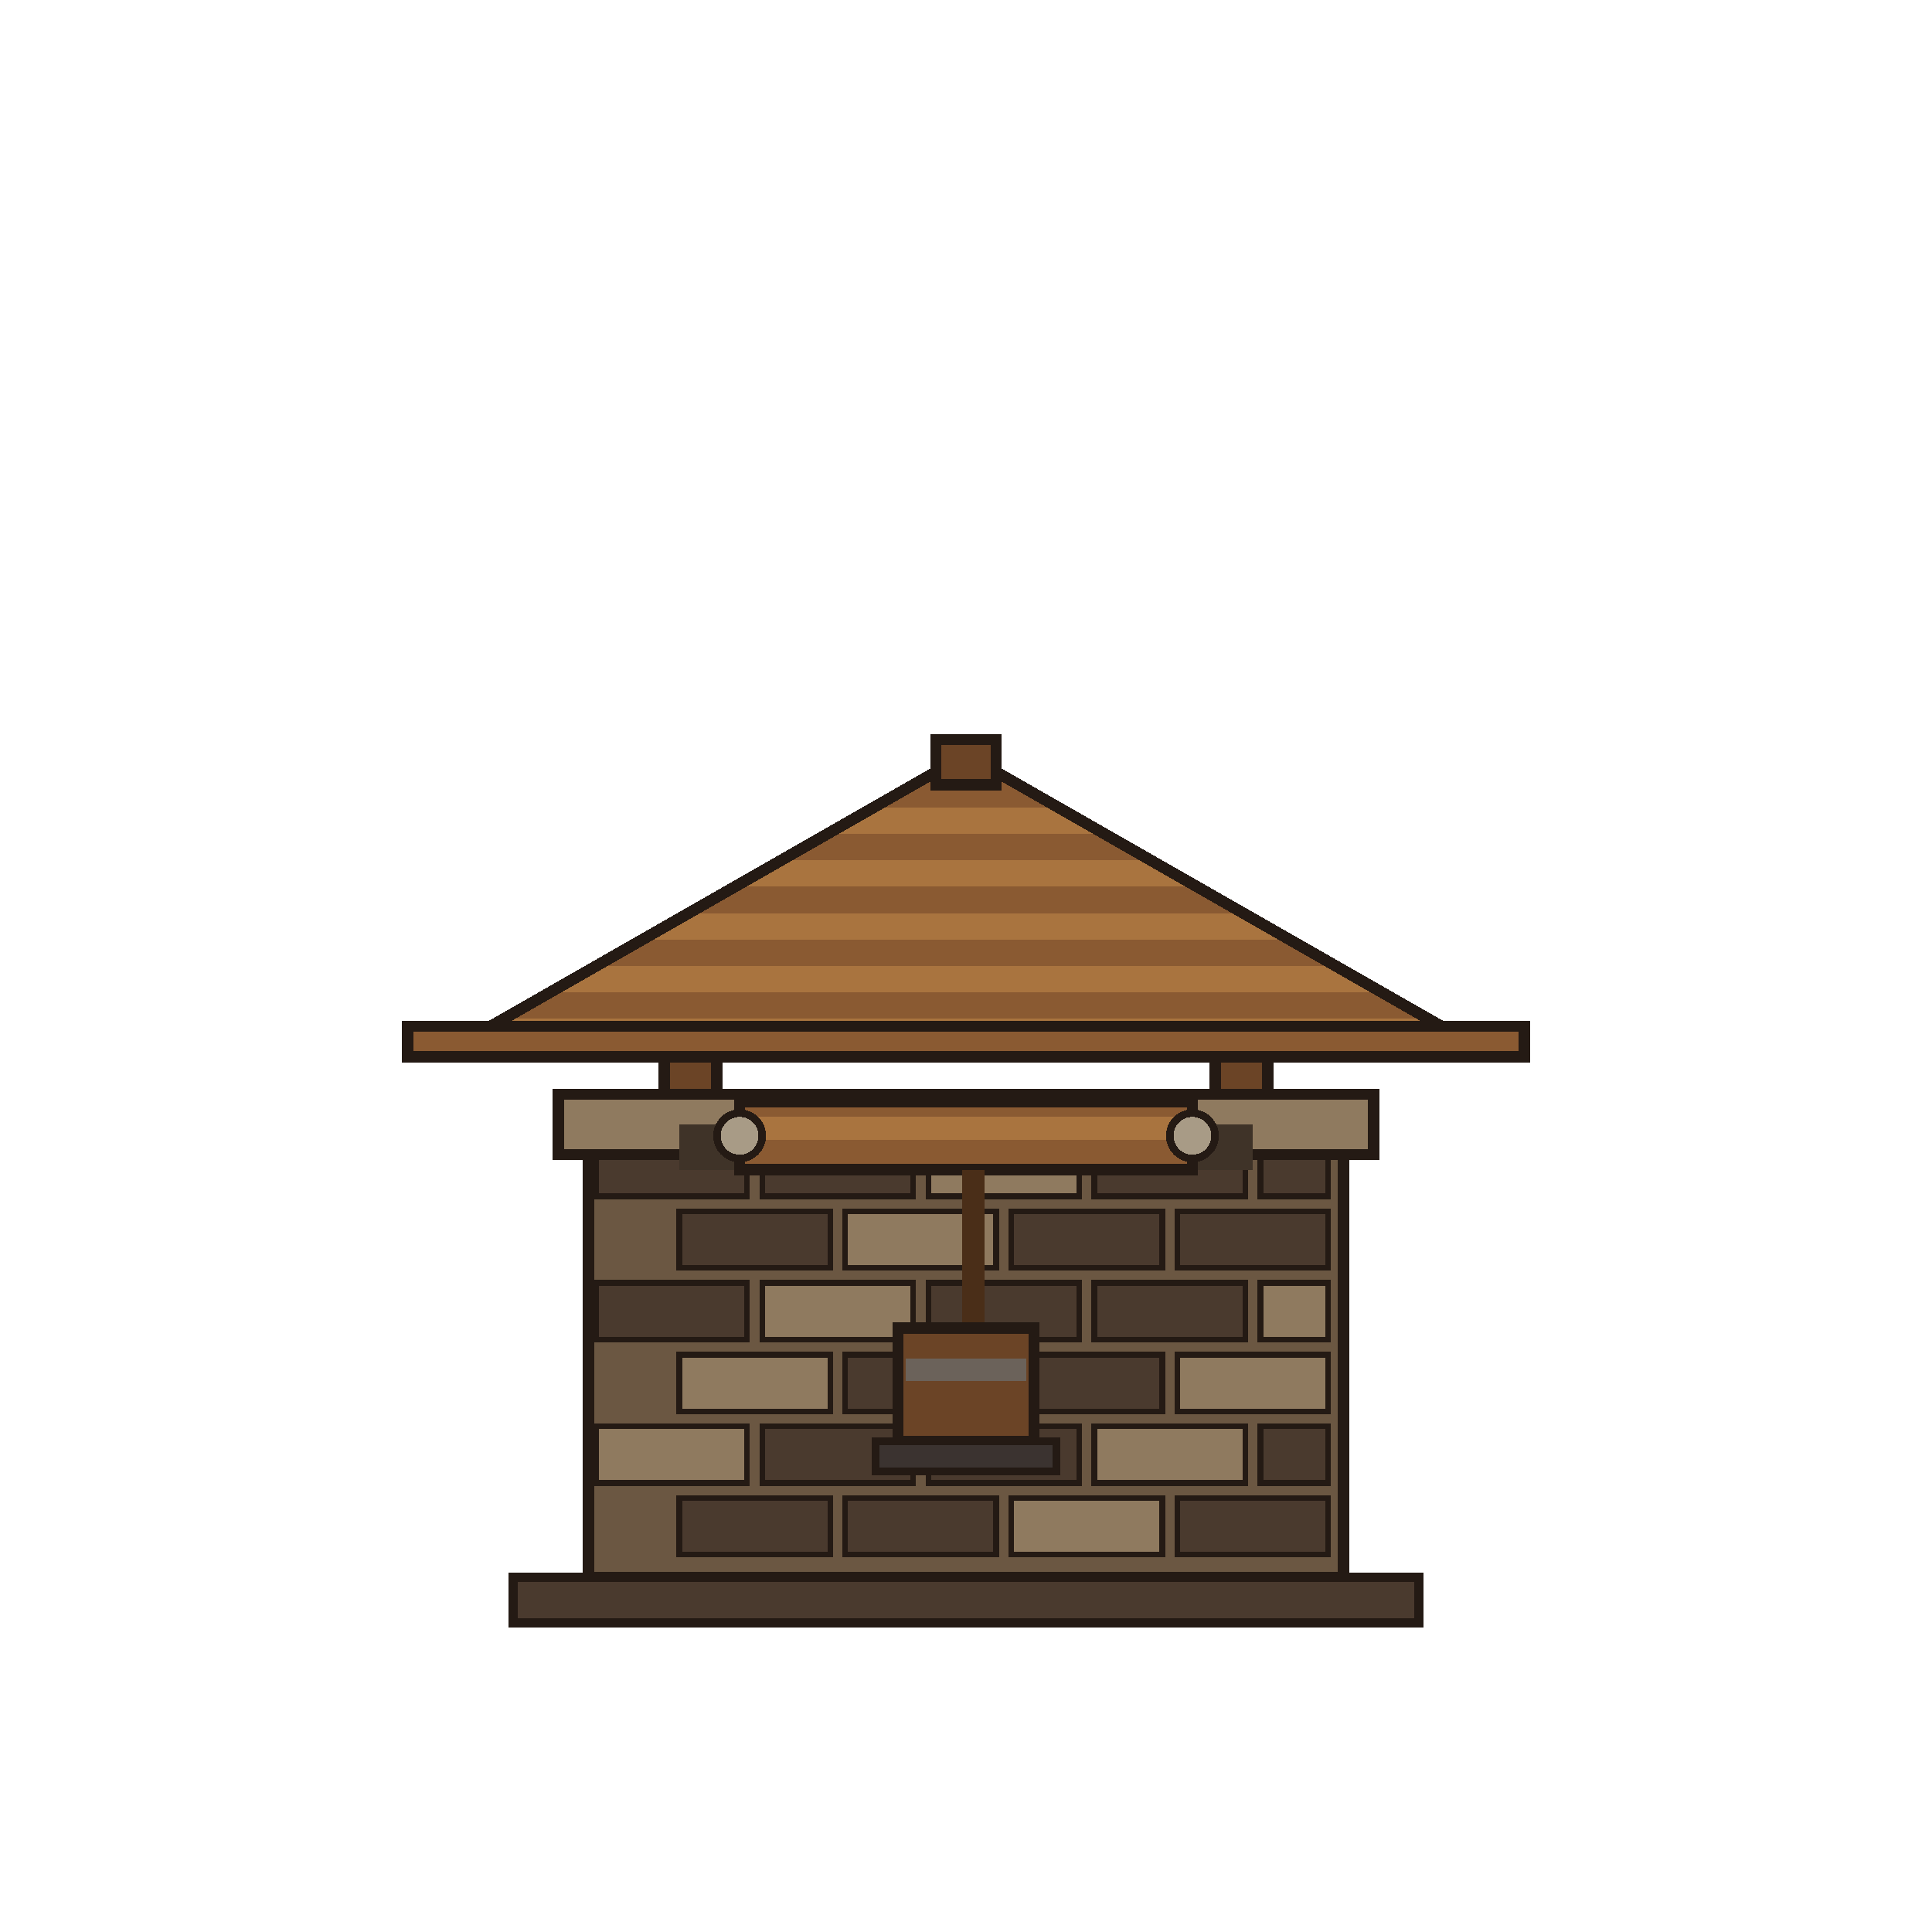
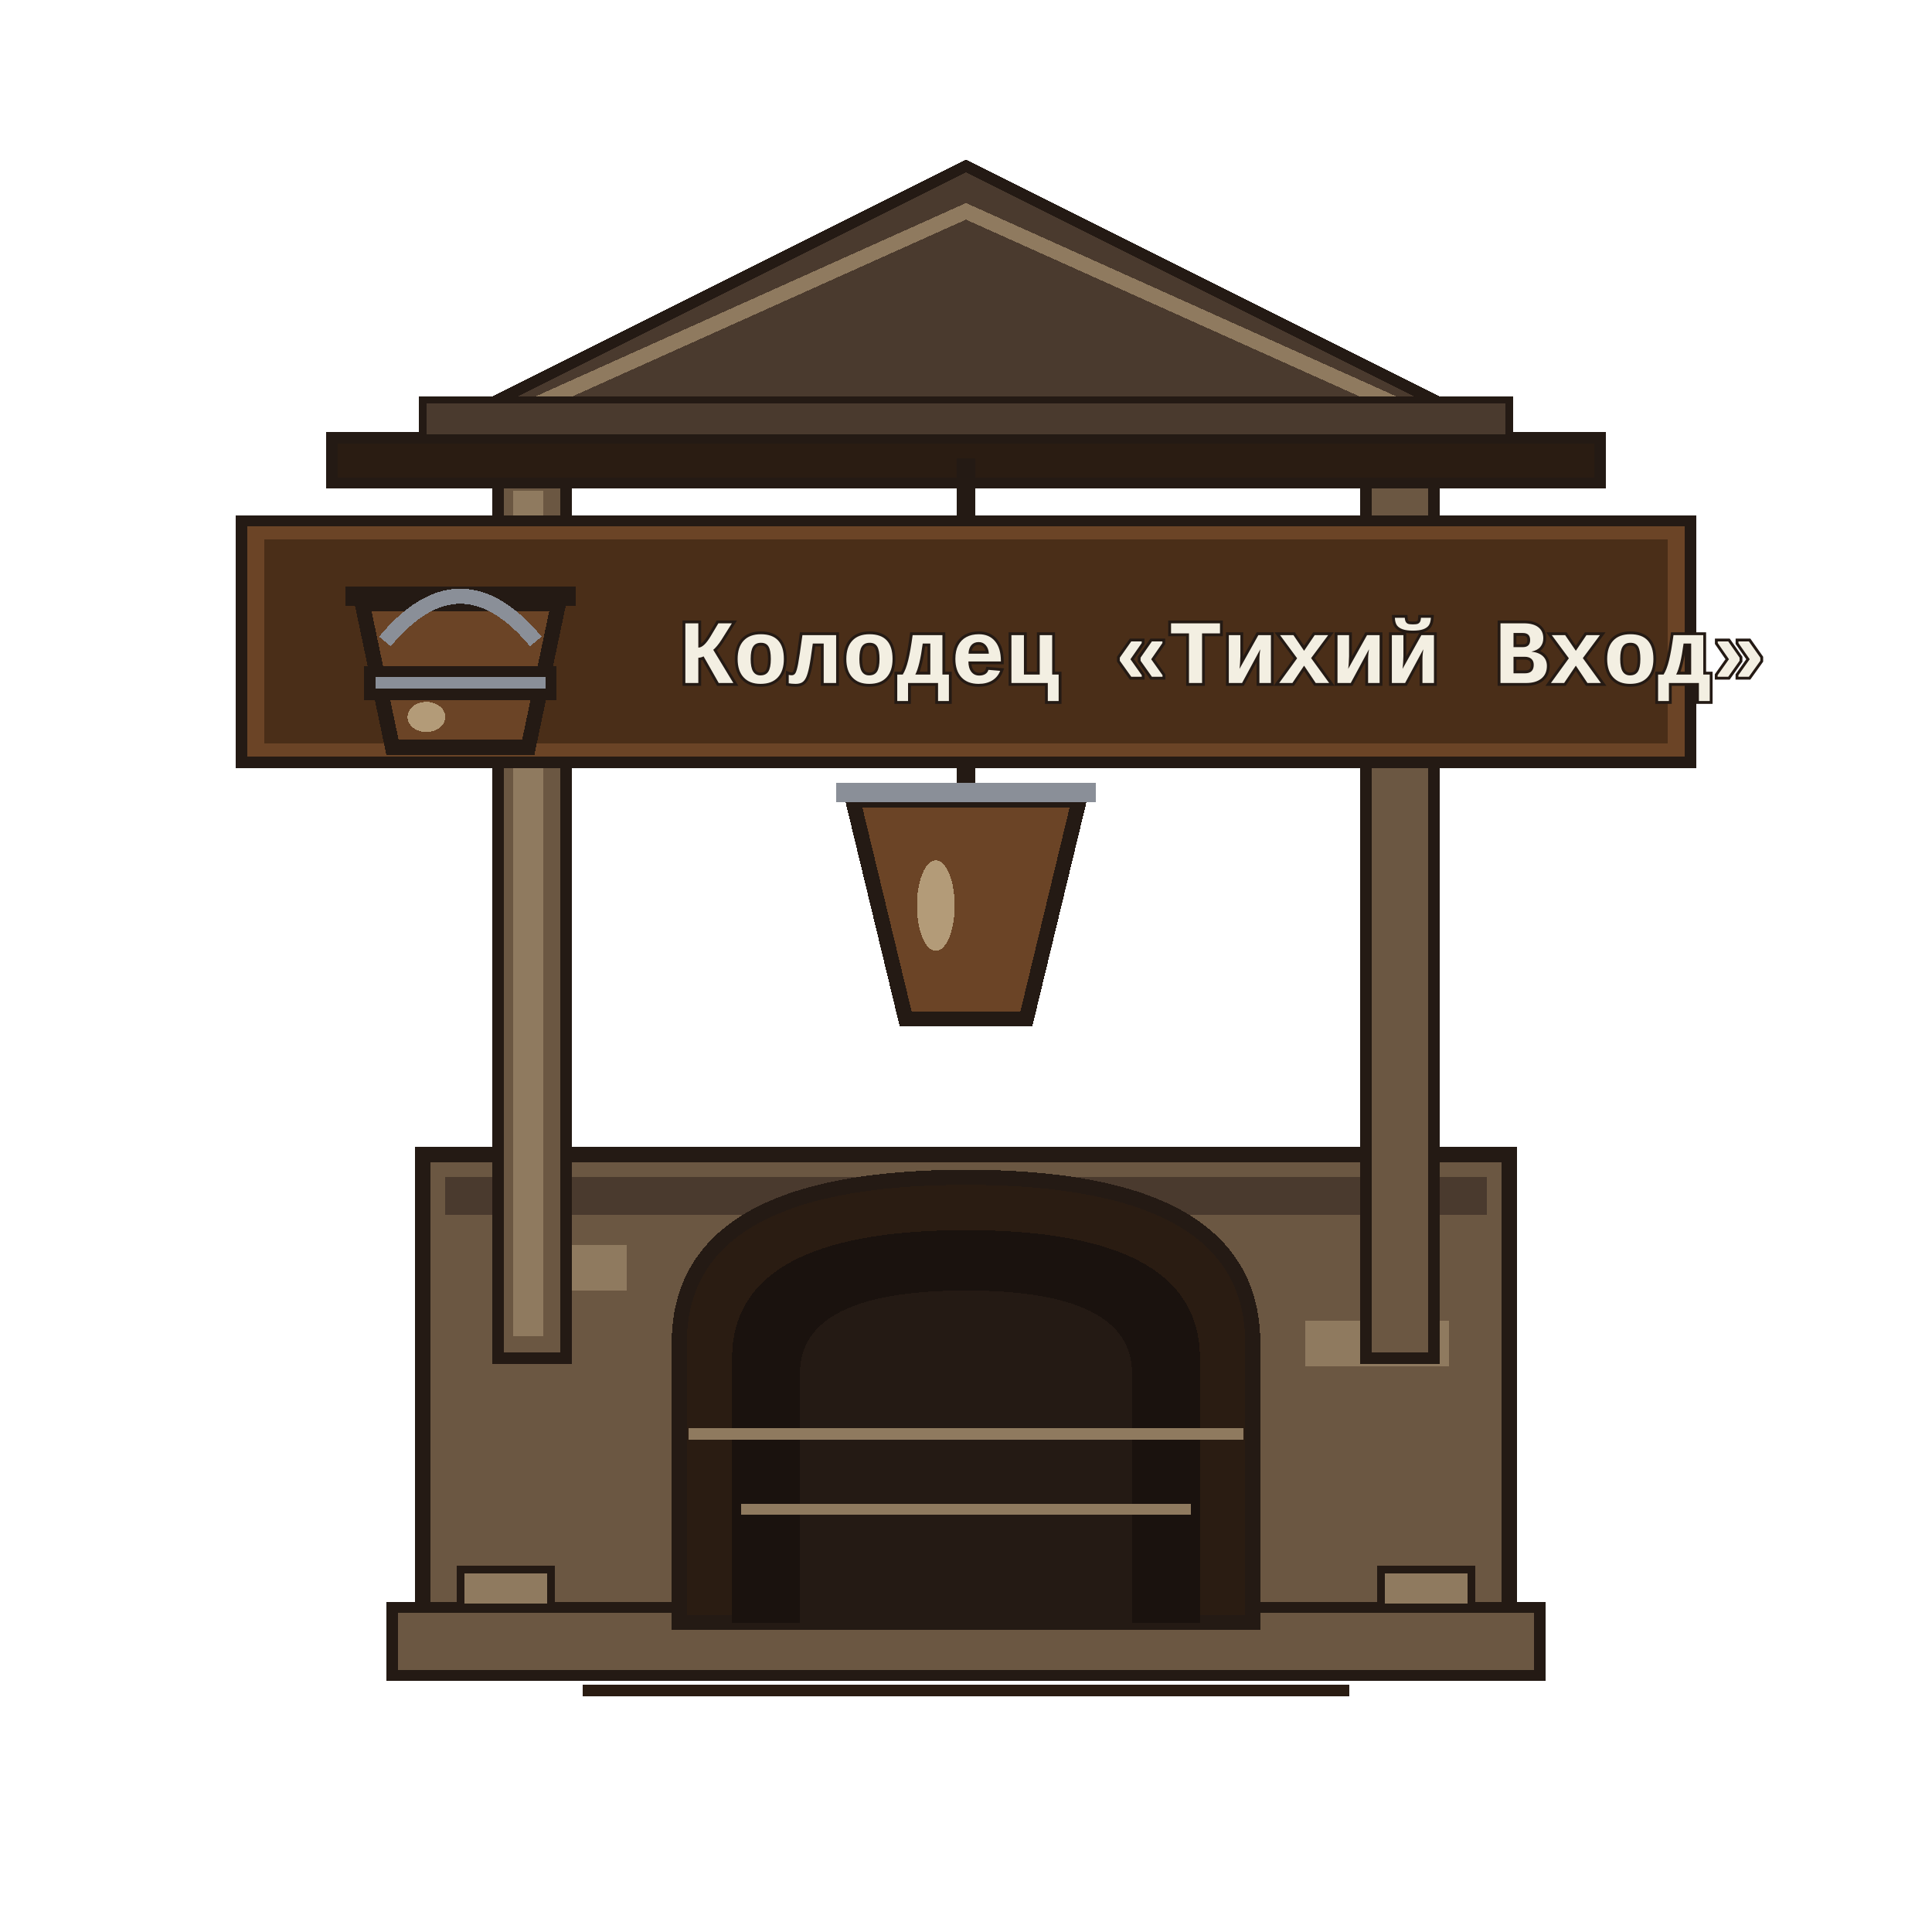
<svg xmlns="http://www.w3.org/2000/svg" viewBox="0 0 512 512" shape-rendering="crispEdges">
+   <g id="chimney" />
  <g id="base">
-     <path d="M176 280 H190 V418 H176Z" fill="#6b4426" stroke="#241a14" stroke-width="3" stroke-linejoin="miter" stroke-linecap="square" />
-     <path d="M322 280 H336 V418 H322Z" fill="#6b4426" stroke="#241a14" stroke-width="3" stroke-linejoin="miter" stroke-linecap="square" />
-     <path d="M156 298 H356 V418 H156Z" fill="#6b5742" stroke="#241a14" stroke-width="3" stroke-linejoin="miter" stroke-linecap="square" />
-     <path d="M158 302 H198 V317 H158Z" fill="#4a3a2e" stroke="#241a14" stroke-width="1.5" stroke-linejoin="miter" stroke-linecap="square" />
-     <path d="M202 302 H242 V317 H202Z" fill="#4a3a2e" stroke="#241a14" stroke-width="1.5" stroke-linejoin="miter" stroke-linecap="square" />
-     <path d="M246 302 H286 V317 H246Z" fill="#8f7a5f" stroke="#241a14" stroke-width="1.5" stroke-linejoin="miter" stroke-linecap="square" />
-     <path d="M290 302 H330 V317 H290Z" fill="#4a3a2e" stroke="#241a14" stroke-width="1.5" stroke-linejoin="miter" stroke-linecap="square" />
-     <path d="M334 302 H352 V317 H334Z" fill="#4a3a2e" stroke="#241a14" stroke-width="1.5" stroke-linejoin="miter" stroke-linecap="square" />
-     <path d="M180 321 H220 V336 H180Z" fill="#4a3a2e" stroke="#241a14" stroke-width="1.5" stroke-linejoin="miter" stroke-linecap="square" />
-     <path d="M224 321 H264 V336 H224Z" fill="#8f7a5f" stroke="#241a14" stroke-width="1.5" stroke-linejoin="miter" stroke-linecap="square" />
-     <path d="M268 321 H308 V336 H268Z" fill="#4a3a2e" stroke="#241a14" stroke-width="1.5" stroke-linejoin="miter" stroke-linecap="square" />
-     <path d="M312 321 H352 V336 H312Z" fill="#4a3a2e" stroke="#241a14" stroke-width="1.5" stroke-linejoin="miter" stroke-linecap="square" />
-     <path d="M158 340 H198 V355 H158Z" fill="#4a3a2e" stroke="#241a14" stroke-width="1.5" stroke-linejoin="miter" stroke-linecap="square" />
-     <path d="M202 340 H242 V355 H202Z" fill="#8f7a5f" stroke="#241a14" stroke-width="1.5" stroke-linejoin="miter" stroke-linecap="square" />
-     <path d="M246 340 H286 V355 H246Z" fill="#4a3a2e" stroke="#241a14" stroke-width="1.5" stroke-linejoin="miter" stroke-linecap="square" />
-     <path d="M290 340 H330 V355 H290Z" fill="#4a3a2e" stroke="#241a14" stroke-width="1.5" stroke-linejoin="miter" stroke-linecap="square" />
-     <path d="M334 340 H352 V355 H334Z" fill="#8f7a5f" stroke="#241a14" stroke-width="1.5" stroke-linejoin="miter" stroke-linecap="square" />
-     <path d="M180 359 H220 V374 H180Z" fill="#8f7a5f" stroke="#241a14" stroke-width="1.5" stroke-linejoin="miter" stroke-linecap="square" />
-     <path d="M224 359 H264 V374 H224Z" fill="#4a3a2e" stroke="#241a14" stroke-width="1.5" stroke-linejoin="miter" stroke-linecap="square" />
-     <path d="M268 359 H308 V374 H268Z" fill="#4a3a2e" stroke="#241a14" stroke-width="1.5" stroke-linejoin="miter" stroke-linecap="square" />
-     <path d="M312 359 H352 V374 H312Z" fill="#8f7a5f" stroke="#241a14" stroke-width="1.5" stroke-linejoin="miter" stroke-linecap="square" />
-     <path d="M158 378 H198 V393 H158Z" fill="#8f7a5f" stroke="#241a14" stroke-width="1.5" stroke-linejoin="miter" stroke-linecap="square" />
-     <path d="M202 378 H242 V393 H202Z" fill="#4a3a2e" stroke="#241a14" stroke-width="1.5" stroke-linejoin="miter" stroke-linecap="square" />
-     <path d="M246 378 H286 V393 H246Z" fill="#4a3a2e" stroke="#241a14" stroke-width="1.5" stroke-linejoin="miter" stroke-linecap="square" />
-     <path d="M290 378 H330 V393 H290Z" fill="#8f7a5f" stroke="#241a14" stroke-width="1.5" stroke-linejoin="miter" stroke-linecap="square" />
-     <path d="M334 378 H352 V393 H334Z" fill="#4a3a2e" stroke="#241a14" stroke-width="1.5" stroke-linejoin="miter" stroke-linecap="square" />
-     <path d="M180 397 H220 V412 H180Z" fill="#4a3a2e" stroke="#241a14" stroke-width="1.5" stroke-linejoin="miter" stroke-linecap="square" />
-     <path d="M224 397 H264 V412 H224Z" fill="#4a3a2e" stroke="#241a14" stroke-width="1.5" stroke-linejoin="miter" stroke-linecap="square" />
-     <path d="M268 397 H308 V412 H268Z" fill="#8f7a5f" stroke="#241a14" stroke-width="1.5" stroke-linejoin="miter" stroke-linecap="square" />
-     <path d="M312 397 H352 V412 H312Z" fill="#4a3a2e" stroke="#241a14" stroke-width="1.5" stroke-linejoin="miter" stroke-linecap="square" />
-     <path d="M148 290 H364 V306 H148Z" fill="#8f7a5f" stroke="#241a14" stroke-width="3" stroke-linejoin="miter" stroke-linecap="square" />
-     <path d="M180 298 H332 V310 H180Z" fill="#3f3328" stroke="none" />
-     <path d="M136 418 H376 V430 H136Z" fill="#4a3a2e" stroke="#241a14" stroke-width="2.5" stroke-linejoin="miter" stroke-linecap="square" />
+     <path d="M112 306 H400 V430 H112Z" fill="#6b5742" stroke="#241a14" stroke-width="4" stroke-linejoin="miter" stroke-linecap="square" />
+     <path d="M118 312 H394 V322 H118Z" fill="#4a3a2e" stroke="none" />
+     <path d="M104 426 H408 V444 H104Z" fill="#6b5742" stroke="#241a14" stroke-width="3" stroke-linejoin="miter" stroke-linecap="square" />
+     <path d="M180 430 V356 Q180 312 256 312 Q332 312 332 356 V430Z" fill="#2a1c12" stroke="#241a14" stroke-width="4" stroke-linejoin="miter" />
+     <path d="M194 430 V360 Q194 326 256 326 Q318 326 318 360 V430Z" fill="#1a120e" stroke="none" />
+     <path d="M212 430 V364 Q212 342 256 342 Q300 342 300 364 V430Z" fill="#241a14" stroke="none" />
+     <path d="M132 330 H166 V342 H132Z" fill="#8f7a5f" stroke="none" />
+     <path d="M346 350 H384 V362 H346Z" fill="#8f7a5f" stroke="none" />
+     <path d="M184 380 H328 M198 400 H314" fill="none" stroke="#8f7a5f" stroke-width="3" stroke-linecap="square" />
  </g>
-   <g id="chimney">
+   <g id="wall">
+     <path d="M132 124 H150 V360 H132Z" fill="#6b5742" stroke="#241a14" stroke-width="3" stroke-linejoin="miter" stroke-linecap="square" />
+     <path d="M362 124 H380 V360 H362Z" fill="#6b5742" stroke="#241a14" stroke-width="3" stroke-linejoin="miter" stroke-linecap="square" />
+     <path d="M136 130 H144 V354 H136Z" fill="#8f7a5f" stroke="none" />
  </g>
  <g id="roof">
-     <defs>
-       <clipPath id="roofClip">
-         <path d="M116 280 L256 200 L396 280Z" />
-       </clipPath>
-     </defs>
-     <path d="M116 280 L256 200 L396 280Z" fill="#6b4426" stroke="#241a14" stroke-width="3" stroke-linejoin="miter" stroke-linecap="square" />
-     <g clip-path="url(#roofClip)">
-       <rect x="92" y="200" width="24" height="7" fill="#a9743f" />
-       <rect x="92" y="207" width="24" height="7" fill="#8a5a32" />
-       <rect x="116" y="200" width="24" height="7" fill="#a9743f" />
-       <rect x="116" y="207" width="24" height="7" fill="#8a5a32" />
-       <rect x="140" y="200" width="24" height="7" fill="#a9743f" />
-       <rect x="140" y="207" width="24" height="7" fill="#8a5a32" />
-       <rect x="164" y="200" width="24" height="7" fill="#a9743f" />
-       <rect x="164" y="207" width="24" height="7" fill="#8a5a32" />
-       <rect x="188" y="200" width="24" height="7" fill="#a9743f" />
-       <rect x="188" y="207" width="24" height="7" fill="#8a5a32" />
-       <rect x="212" y="200" width="24" height="7" fill="#a9743f" />
-       <rect x="212" y="207" width="24" height="7" fill="#8a5a32" />
-       <rect x="236" y="200" width="24" height="7" fill="#a9743f" />
-       <rect x="236" y="207" width="24" height="7" fill="#8a5a32" />
-       <rect x="260" y="200" width="24" height="7" fill="#a9743f" />
-       <rect x="260" y="207" width="24" height="7" fill="#8a5a32" />
-       <rect x="284" y="200" width="24" height="7" fill="#a9743f" />
-       <rect x="284" y="207" width="24" height="7" fill="#8a5a32" />
-       <rect x="308" y="200" width="24" height="7" fill="#a9743f" />
-       <rect x="308" y="207" width="24" height="7" fill="#8a5a32" />
-       <rect x="332" y="200" width="24" height="7" fill="#a9743f" />
-       <rect x="332" y="207" width="24" height="7" fill="#8a5a32" />
-       <rect x="356" y="200" width="24" height="7" fill="#a9743f" />
-       <rect x="356" y="207" width="24" height="7" fill="#8a5a32" />
-       <rect x="380" y="200" width="24" height="7" fill="#a9743f" />
-       <rect x="380" y="207" width="24" height="7" fill="#8a5a32" />
-       <rect x="104" y="214" width="24" height="7" fill="#a9743f" />
-       <rect x="104" y="221" width="24" height="7" fill="#8a5a32" />
-       <rect x="128" y="214" width="24" height="7" fill="#a9743f" />
-       <rect x="128" y="221" width="24" height="7" fill="#8a5a32" />
-       <rect x="152" y="214" width="24" height="7" fill="#a9743f" />
-       <rect x="152" y="221" width="24" height="7" fill="#8a5a32" />
-       <rect x="176" y="214" width="24" height="7" fill="#a9743f" />
-       <rect x="176" y="221" width="24" height="7" fill="#8a5a32" />
-       <rect x="200" y="214" width="24" height="7" fill="#a9743f" />
-       <rect x="200" y="221" width="24" height="7" fill="#8a5a32" />
-       <rect x="224" y="214" width="24" height="7" fill="#a9743f" />
-       <rect x="224" y="221" width="24" height="7" fill="#8a5a32" />
-       <rect x="248" y="214" width="24" height="7" fill="#a9743f" />
-       <rect x="248" y="221" width="24" height="7" fill="#8a5a32" />
-       <rect x="272" y="214" width="24" height="7" fill="#a9743f" />
-       <rect x="272" y="221" width="24" height="7" fill="#8a5a32" />
-       <rect x="296" y="214" width="24" height="7" fill="#a9743f" />
-       <rect x="296" y="221" width="24" height="7" fill="#8a5a32" />
-       <rect x="320" y="214" width="24" height="7" fill="#a9743f" />
-       <rect x="320" y="221" width="24" height="7" fill="#8a5a32" />
-       <rect x="344" y="214" width="24" height="7" fill="#a9743f" />
-       <rect x="344" y="221" width="24" height="7" fill="#8a5a32" />
-       <rect x="368" y="214" width="24" height="7" fill="#a9743f" />
-       <rect x="368" y="221" width="24" height="7" fill="#8a5a32" />
-       <rect x="392" y="214" width="24" height="7" fill="#a9743f" />
-       <rect x="392" y="221" width="24" height="7" fill="#8a5a32" />
-       <rect x="92" y="228" width="24" height="7" fill="#a9743f" />
-       <rect x="92" y="235" width="24" height="7" fill="#8a5a32" />
-       <rect x="116" y="228" width="24" height="7" fill="#a9743f" />
-       <rect x="116" y="235" width="24" height="7" fill="#8a5a32" />
-       <rect x="140" y="228" width="24" height="7" fill="#a9743f" />
-       <rect x="140" y="235" width="24" height="7" fill="#8a5a32" />
-       <rect x="164" y="228" width="24" height="7" fill="#a9743f" />
-       <rect x="164" y="235" width="24" height="7" fill="#8a5a32" />
-       <rect x="188" y="228" width="24" height="7" fill="#a9743f" />
-       <rect x="188" y="235" width="24" height="7" fill="#8a5a32" />
-       <rect x="212" y="228" width="24" height="7" fill="#a9743f" />
-       <rect x="212" y="235" width="24" height="7" fill="#8a5a32" />
-       <rect x="236" y="228" width="24" height="7" fill="#a9743f" />
-       <rect x="236" y="235" width="24" height="7" fill="#8a5a32" />
-       <rect x="260" y="228" width="24" height="7" fill="#a9743f" />
-       <rect x="260" y="235" width="24" height="7" fill="#8a5a32" />
-       <rect x="284" y="228" width="24" height="7" fill="#a9743f" />
-       <rect x="284" y="235" width="24" height="7" fill="#8a5a32" />
-       <rect x="308" y="228" width="24" height="7" fill="#a9743f" />
-       <rect x="308" y="235" width="24" height="7" fill="#8a5a32" />
-       <rect x="332" y="228" width="24" height="7" fill="#a9743f" />
-       <rect x="332" y="235" width="24" height="7" fill="#8a5a32" />
-       <rect x="356" y="228" width="24" height="7" fill="#a9743f" />
-       <rect x="356" y="235" width="24" height="7" fill="#8a5a32" />
-       <rect x="380" y="228" width="24" height="7" fill="#a9743f" />
-       <rect x="380" y="235" width="24" height="7" fill="#8a5a32" />
-       <rect x="104" y="242" width="24" height="7" fill="#a9743f" />
-       <rect x="104" y="249" width="24" height="7" fill="#8a5a32" />
-       <rect x="128" y="242" width="24" height="7" fill="#a9743f" />
-       <rect x="128" y="249" width="24" height="7" fill="#8a5a32" />
-       <rect x="152" y="242" width="24" height="7" fill="#a9743f" />
-       <rect x="152" y="249" width="24" height="7" fill="#8a5a32" />
-       <rect x="176" y="242" width="24" height="7" fill="#a9743f" />
-       <rect x="176" y="249" width="24" height="7" fill="#8a5a32" />
-       <rect x="200" y="242" width="24" height="7" fill="#a9743f" />
-       <rect x="200" y="249" width="24" height="7" fill="#8a5a32" />
-       <rect x="224" y="242" width="24" height="7" fill="#a9743f" />
-       <rect x="224" y="249" width="24" height="7" fill="#8a5a32" />
-       <rect x="248" y="242" width="24" height="7" fill="#a9743f" />
-       <rect x="248" y="249" width="24" height="7" fill="#8a5a32" />
-       <rect x="272" y="242" width="24" height="7" fill="#a9743f" />
-       <rect x="272" y="249" width="24" height="7" fill="#8a5a32" />
-       <rect x="296" y="242" width="24" height="7" fill="#a9743f" />
-       <rect x="296" y="249" width="24" height="7" fill="#8a5a32" />
-       <rect x="320" y="242" width="24" height="7" fill="#a9743f" />
-       <rect x="320" y="249" width="24" height="7" fill="#8a5a32" />
-       <rect x="344" y="242" width="24" height="7" fill="#a9743f" />
-       <rect x="344" y="249" width="24" height="7" fill="#8a5a32" />
-       <rect x="368" y="242" width="24" height="7" fill="#a9743f" />
-       <rect x="368" y="249" width="24" height="7" fill="#8a5a32" />
-       <rect x="392" y="242" width="24" height="7" fill="#a9743f" />
-       <rect x="392" y="249" width="24" height="7" fill="#8a5a32" />
-       <rect x="92" y="256" width="24" height="7" fill="#a9743f" />
-       <rect x="92" y="263" width="24" height="7" fill="#8a5a32" />
-       <rect x="116" y="256" width="24" height="7" fill="#a9743f" />
-       <rect x="116" y="263" width="24" height="7" fill="#8a5a32" />
-       <rect x="140" y="256" width="24" height="7" fill="#a9743f" />
-       <rect x="140" y="263" width="24" height="7" fill="#8a5a32" />
-       <rect x="164" y="256" width="24" height="7" fill="#a9743f" />
-       <rect x="164" y="263" width="24" height="7" fill="#8a5a32" />
-       <rect x="188" y="256" width="24" height="7" fill="#a9743f" />
-       <rect x="188" y="263" width="24" height="7" fill="#8a5a32" />
-       <rect x="212" y="256" width="24" height="7" fill="#a9743f" />
-       <rect x="212" y="263" width="24" height="7" fill="#8a5a32" />
-       <rect x="236" y="256" width="24" height="7" fill="#a9743f" />
-       <rect x="236" y="263" width="24" height="7" fill="#8a5a32" />
-       <rect x="260" y="256" width="24" height="7" fill="#a9743f" />
-       <rect x="260" y="263" width="24" height="7" fill="#8a5a32" />
-       <rect x="284" y="256" width="24" height="7" fill="#a9743f" />
-       <rect x="284" y="263" width="24" height="7" fill="#8a5a32" />
-       <rect x="308" y="256" width="24" height="7" fill="#a9743f" />
-       <rect x="308" y="263" width="24" height="7" fill="#8a5a32" />
-       <rect x="332" y="256" width="24" height="7" fill="#a9743f" />
-       <rect x="332" y="263" width="24" height="7" fill="#8a5a32" />
-       <rect x="356" y="256" width="24" height="7" fill="#a9743f" />
-       <rect x="356" y="263" width="24" height="7" fill="#8a5a32" />
-       <rect x="380" y="256" width="24" height="7" fill="#a9743f" />
-       <rect x="380" y="263" width="24" height="7" fill="#8a5a32" />
-       <rect x="104" y="270" width="24" height="7" fill="#a9743f" />
-       <rect x="104" y="277" width="24" height="7" fill="#8a5a32" />
-       <rect x="128" y="270" width="24" height="7" fill="#a9743f" />
-       <rect x="128" y="277" width="24" height="7" fill="#8a5a32" />
-       <rect x="152" y="270" width="24" height="7" fill="#a9743f" />
-       <rect x="152" y="277" width="24" height="7" fill="#8a5a32" />
-       <rect x="176" y="270" width="24" height="7" fill="#a9743f" />
-       <rect x="176" y="277" width="24" height="7" fill="#8a5a32" />
-       <rect x="200" y="270" width="24" height="7" fill="#a9743f" />
-       <rect x="200" y="277" width="24" height="7" fill="#8a5a32" />
-       <rect x="224" y="270" width="24" height="7" fill="#a9743f" />
-       <rect x="224" y="277" width="24" height="7" fill="#8a5a32" />
-       <rect x="248" y="270" width="24" height="7" fill="#a9743f" />
-       <rect x="248" y="277" width="24" height="7" fill="#8a5a32" />
-       <rect x="272" y="270" width="24" height="7" fill="#a9743f" />
-       <rect x="272" y="277" width="24" height="7" fill="#8a5a32" />
-       <rect x="296" y="270" width="24" height="7" fill="#a9743f" />
-       <rect x="296" y="277" width="24" height="7" fill="#8a5a32" />
-       <rect x="320" y="270" width="24" height="7" fill="#a9743f" />
-       <rect x="320" y="277" width="24" height="7" fill="#8a5a32" />
-       <rect x="344" y="270" width="24" height="7" fill="#a9743f" />
-       <rect x="344" y="277" width="24" height="7" fill="#8a5a32" />
-       <rect x="368" y="270" width="24" height="7" fill="#a9743f" />
-       <rect x="368" y="277" width="24" height="7" fill="#8a5a32" />
-       <rect x="392" y="270" width="24" height="7" fill="#a9743f" />
-       <rect x="392" y="277" width="24" height="7" fill="#8a5a32" />
-     </g>
-     <path d="M116 280 L256 200 L396 280Z" fill="none" stroke="#241a14" stroke-width="3" />
-     <path d="M108 272 H404 V280 H108Z" fill="#8a5a32" stroke="#241a14" stroke-width="3" stroke-linejoin="miter" stroke-linecap="square" />
-     <path d="M248 196 H264 V208 H248Z" fill="#6b4426" stroke="#241a14" stroke-width="3" stroke-linejoin="miter" stroke-linecap="square" />
-   </g>
-   <g id="sign">
+     <path d="M96 124 L256 44 L416 124Z" fill="#4a3a2e" stroke="#241a14" stroke-width="3" stroke-linejoin="miter" />
+     <path d="M118 118 L256 56 L394 118" fill="none" stroke="#8f7a5f" stroke-width="4" stroke-linecap="square" />
+     <path d="M88 116 H424 V128 H88Z" fill="#2a1c12" stroke="#241a14" stroke-width="3" stroke-linejoin="miter" stroke-linecap="square" />
+     <path d="M112 106 H400 V116 H112Z" fill="#4a3a2e" stroke="#241a14" stroke-width="2" stroke-linejoin="miter" stroke-linecap="square" />
  </g>
  <g id="door">
+     <path d="M256 124 V212" fill="none" stroke="#241a14" stroke-width="5" stroke-linecap="square" />
+     <path d="M226 212 L240 270 H272 L286 212Z" fill="#6b4426" stroke="#241a14" stroke-width="4" stroke-linejoin="miter" />
+     <path d="M224 210 H288" fill="none" stroke="#8a8f98" stroke-width="5" stroke-linecap="square" />
+     <ellipse cx="248" cy="240" rx="5" ry="12" fill="#b39b78" stroke="none" />
  </g>
-   <g id="window">
+   <g id="window" />
+   <g id="sign">
+     <path d="M64 138 H448 V202 H64Z" fill="#6b4426" stroke="#241a14" stroke-width="3" stroke-linejoin="miter" stroke-linecap="square" />
+     <path d="M70 143 H442 V197 H70Z" fill="#4a2e18" stroke="none" />
+     <g transform="translate(82 140)" data-sign="bucket">
+       <path d="M14 20 L22 58 H58 L66 20Z" fill="#6b4426" stroke="#241a14" stroke-width="4" stroke-linejoin="miter" />
+       <path d="M12 18 H68" fill="none" stroke="#241a14" stroke-width="5" stroke-linecap="square" />
+       <path d="M20 30 Q40 6 60 30" fill="none" stroke="#8a8f98" stroke-width="4" />
+       <path d="M16 38 H64 V44 H16Z" fill="#8a8f98" stroke="#241a14" stroke-width="3" />
+       <ellipse cx="31" cy="50" rx="5" ry="4" fill="#b39b78" stroke="none" />
+     </g>
+     <text x="180" y="181" font-family="'Courier New', monospace" font-size="24" font-weight="700" fill="#f3efe2" stroke="#241a14" stroke-width="1.5" paint-order="stroke" textLength="260" lengthAdjust="spacingAndGlyphs">Колодец «Тихий Вход»</text>
  </g>
  <g id="decor">
-     <path d="M196 292 H316 V310 H196Z" fill="#8a5a32" stroke="#241a14" stroke-width="3" stroke-linejoin="miter" stroke-linecap="square" />
-     <path d="M200 296 H312 V302 H200Z" fill="#a9743f" stroke="none" />
-     <circle cx="196" cy="301" r="6" fill="#a89b86" stroke="#241a14" stroke-width="2" />
-     <circle cx="316" cy="301" r="6" fill="#a89b86" stroke="#241a14" stroke-width="2" />
-     <path d="M255 310 H261 V352 H255Z" fill="#4a2e18" stroke="none" />
-     <path d="M238 352 H274 V382 H238Z" fill="#6b4426" stroke="#241a14" stroke-width="3" stroke-linejoin="miter" stroke-linecap="square" />
-     <path d="M240 360 H272 V366 H240Z" fill="#6b625a" stroke="none" />
-     <path d="M232 382 H280 V390 H232Z" fill="#3b3330" stroke="#241a14" stroke-width="2" stroke-linejoin="miter" stroke-linecap="square" />
+     <path d="M122 416 H146 V426 H122Z" fill="#8f7a5f" stroke="#241a14" stroke-width="2" stroke-linejoin="miter" stroke-linecap="square" />
+     <path d="M366 416 H390 V426 H366Z" fill="#8f7a5f" stroke="#241a14" stroke-width="2" stroke-linejoin="miter" stroke-linecap="square" />
+     <path d="M156 448 H356" fill="none" stroke="#2a1c12" stroke-width="3" stroke-linecap="square" />
  </g>
</svg>
